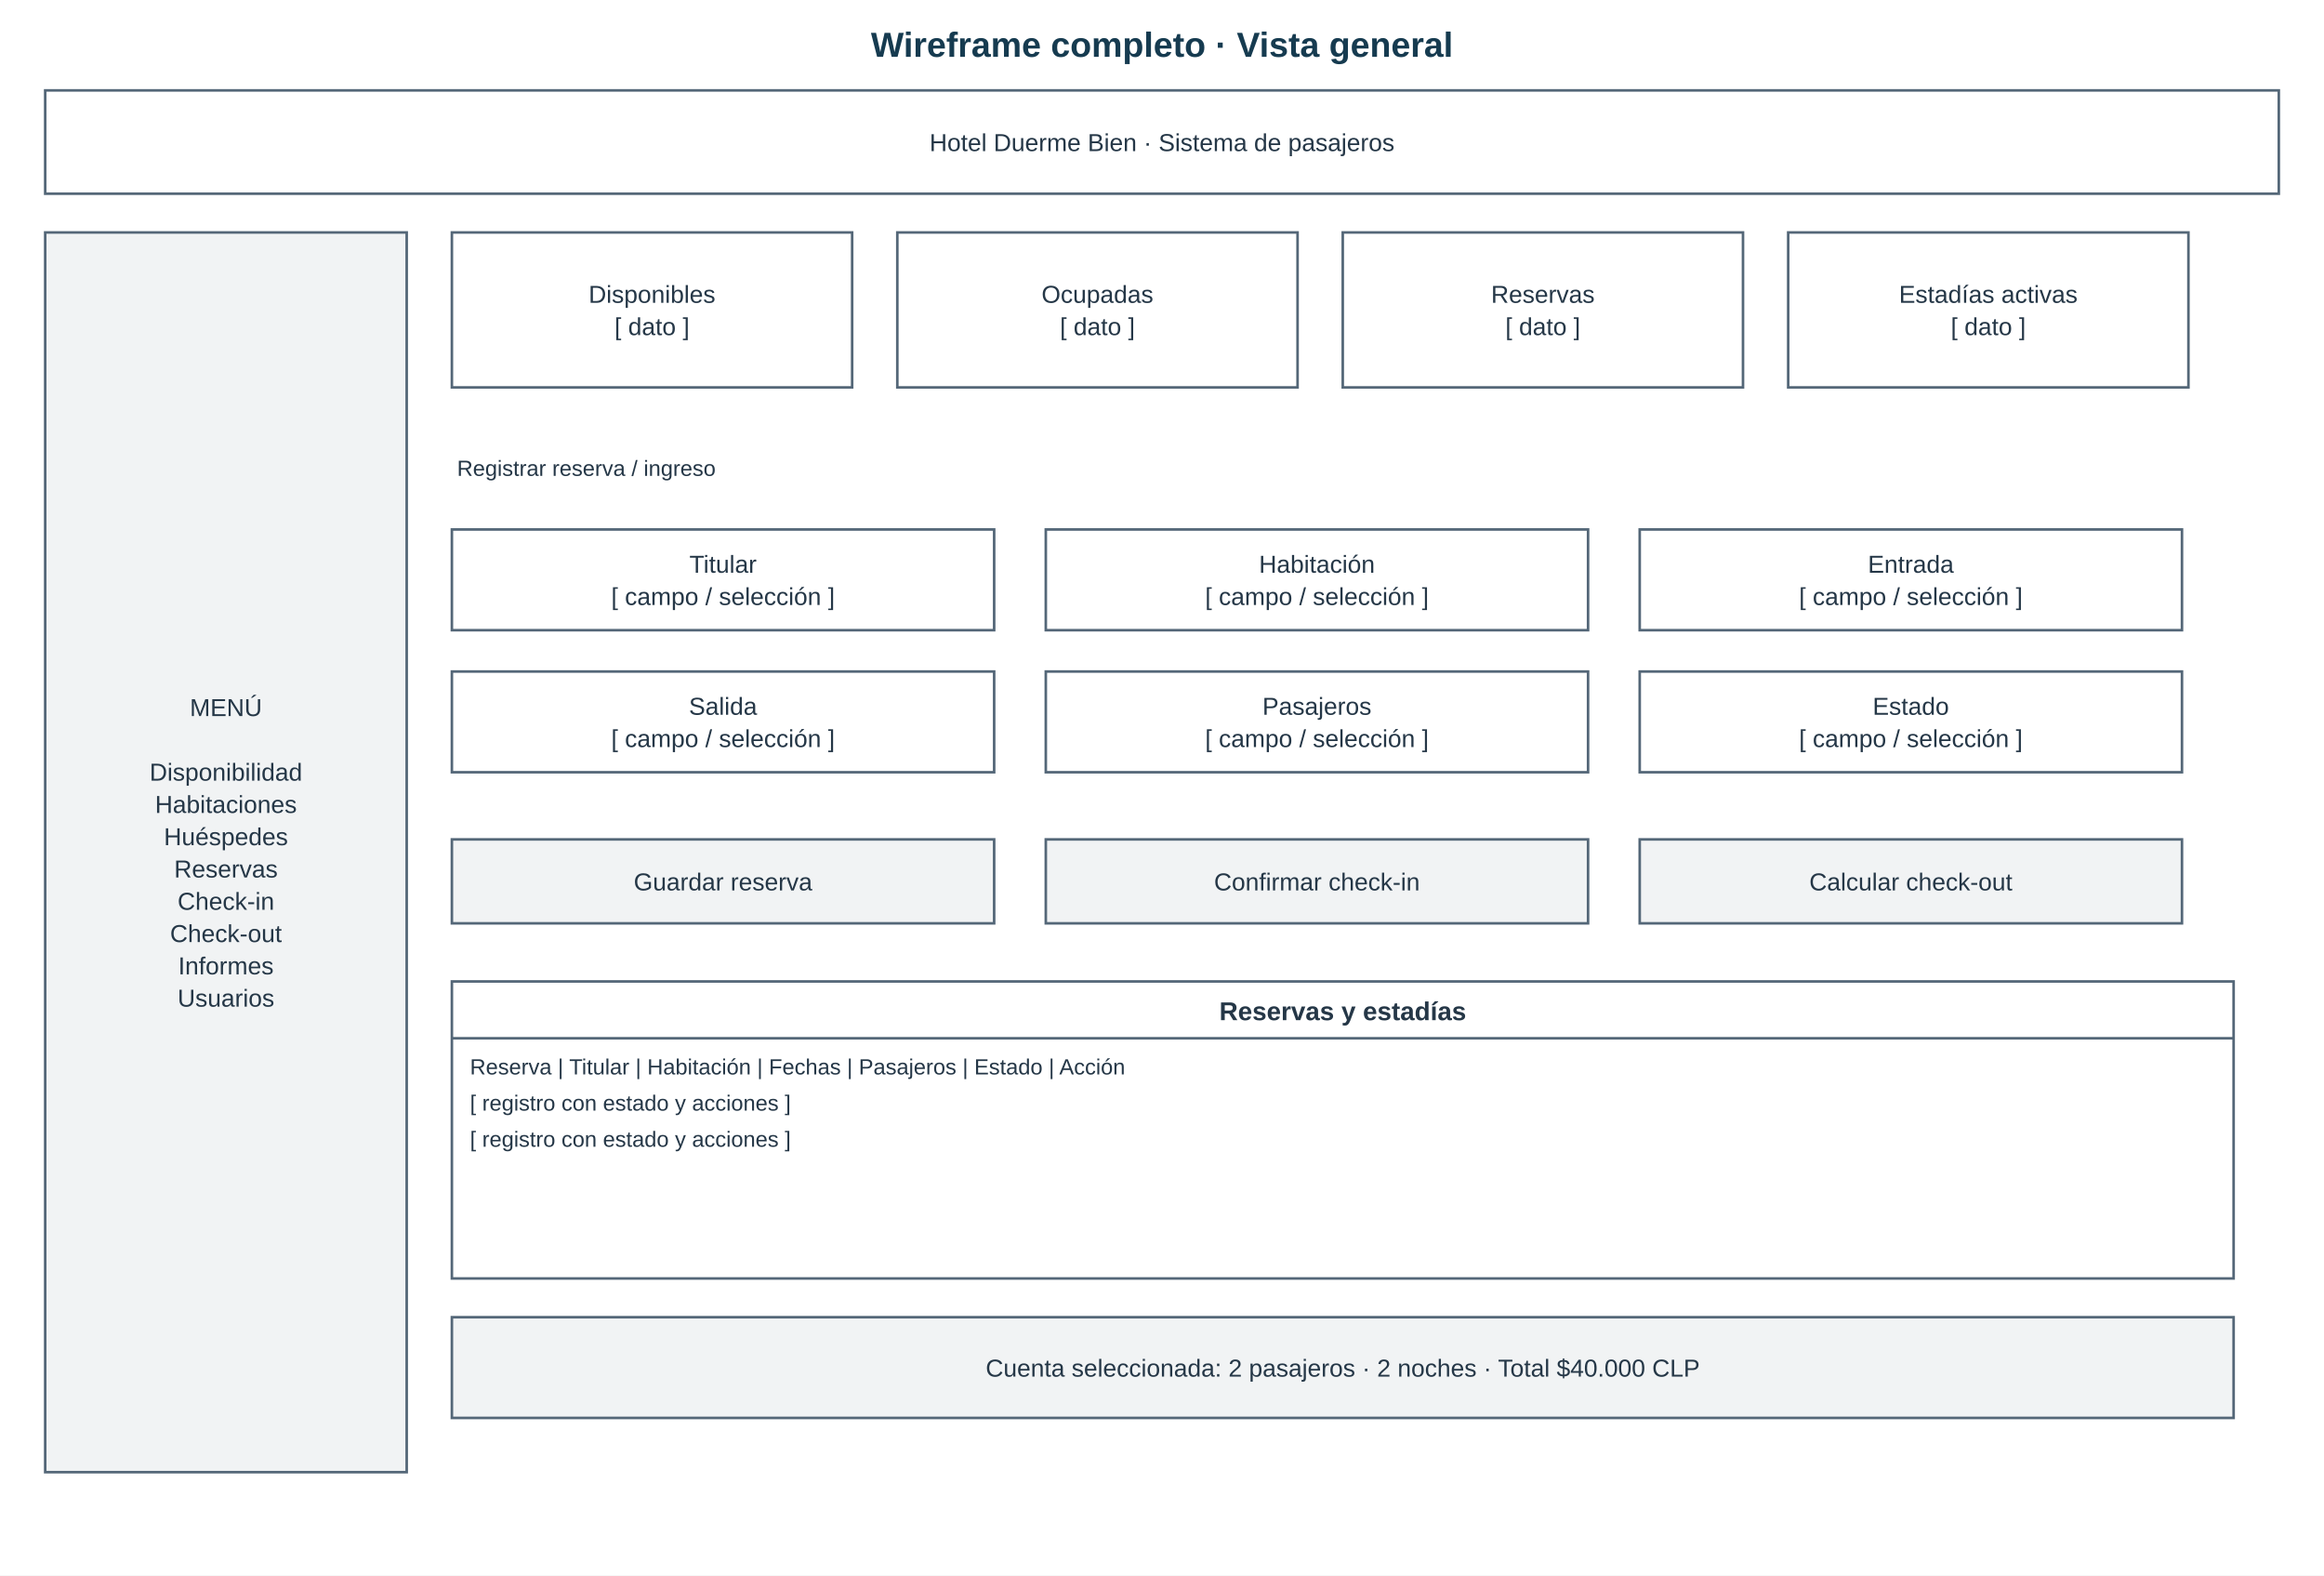
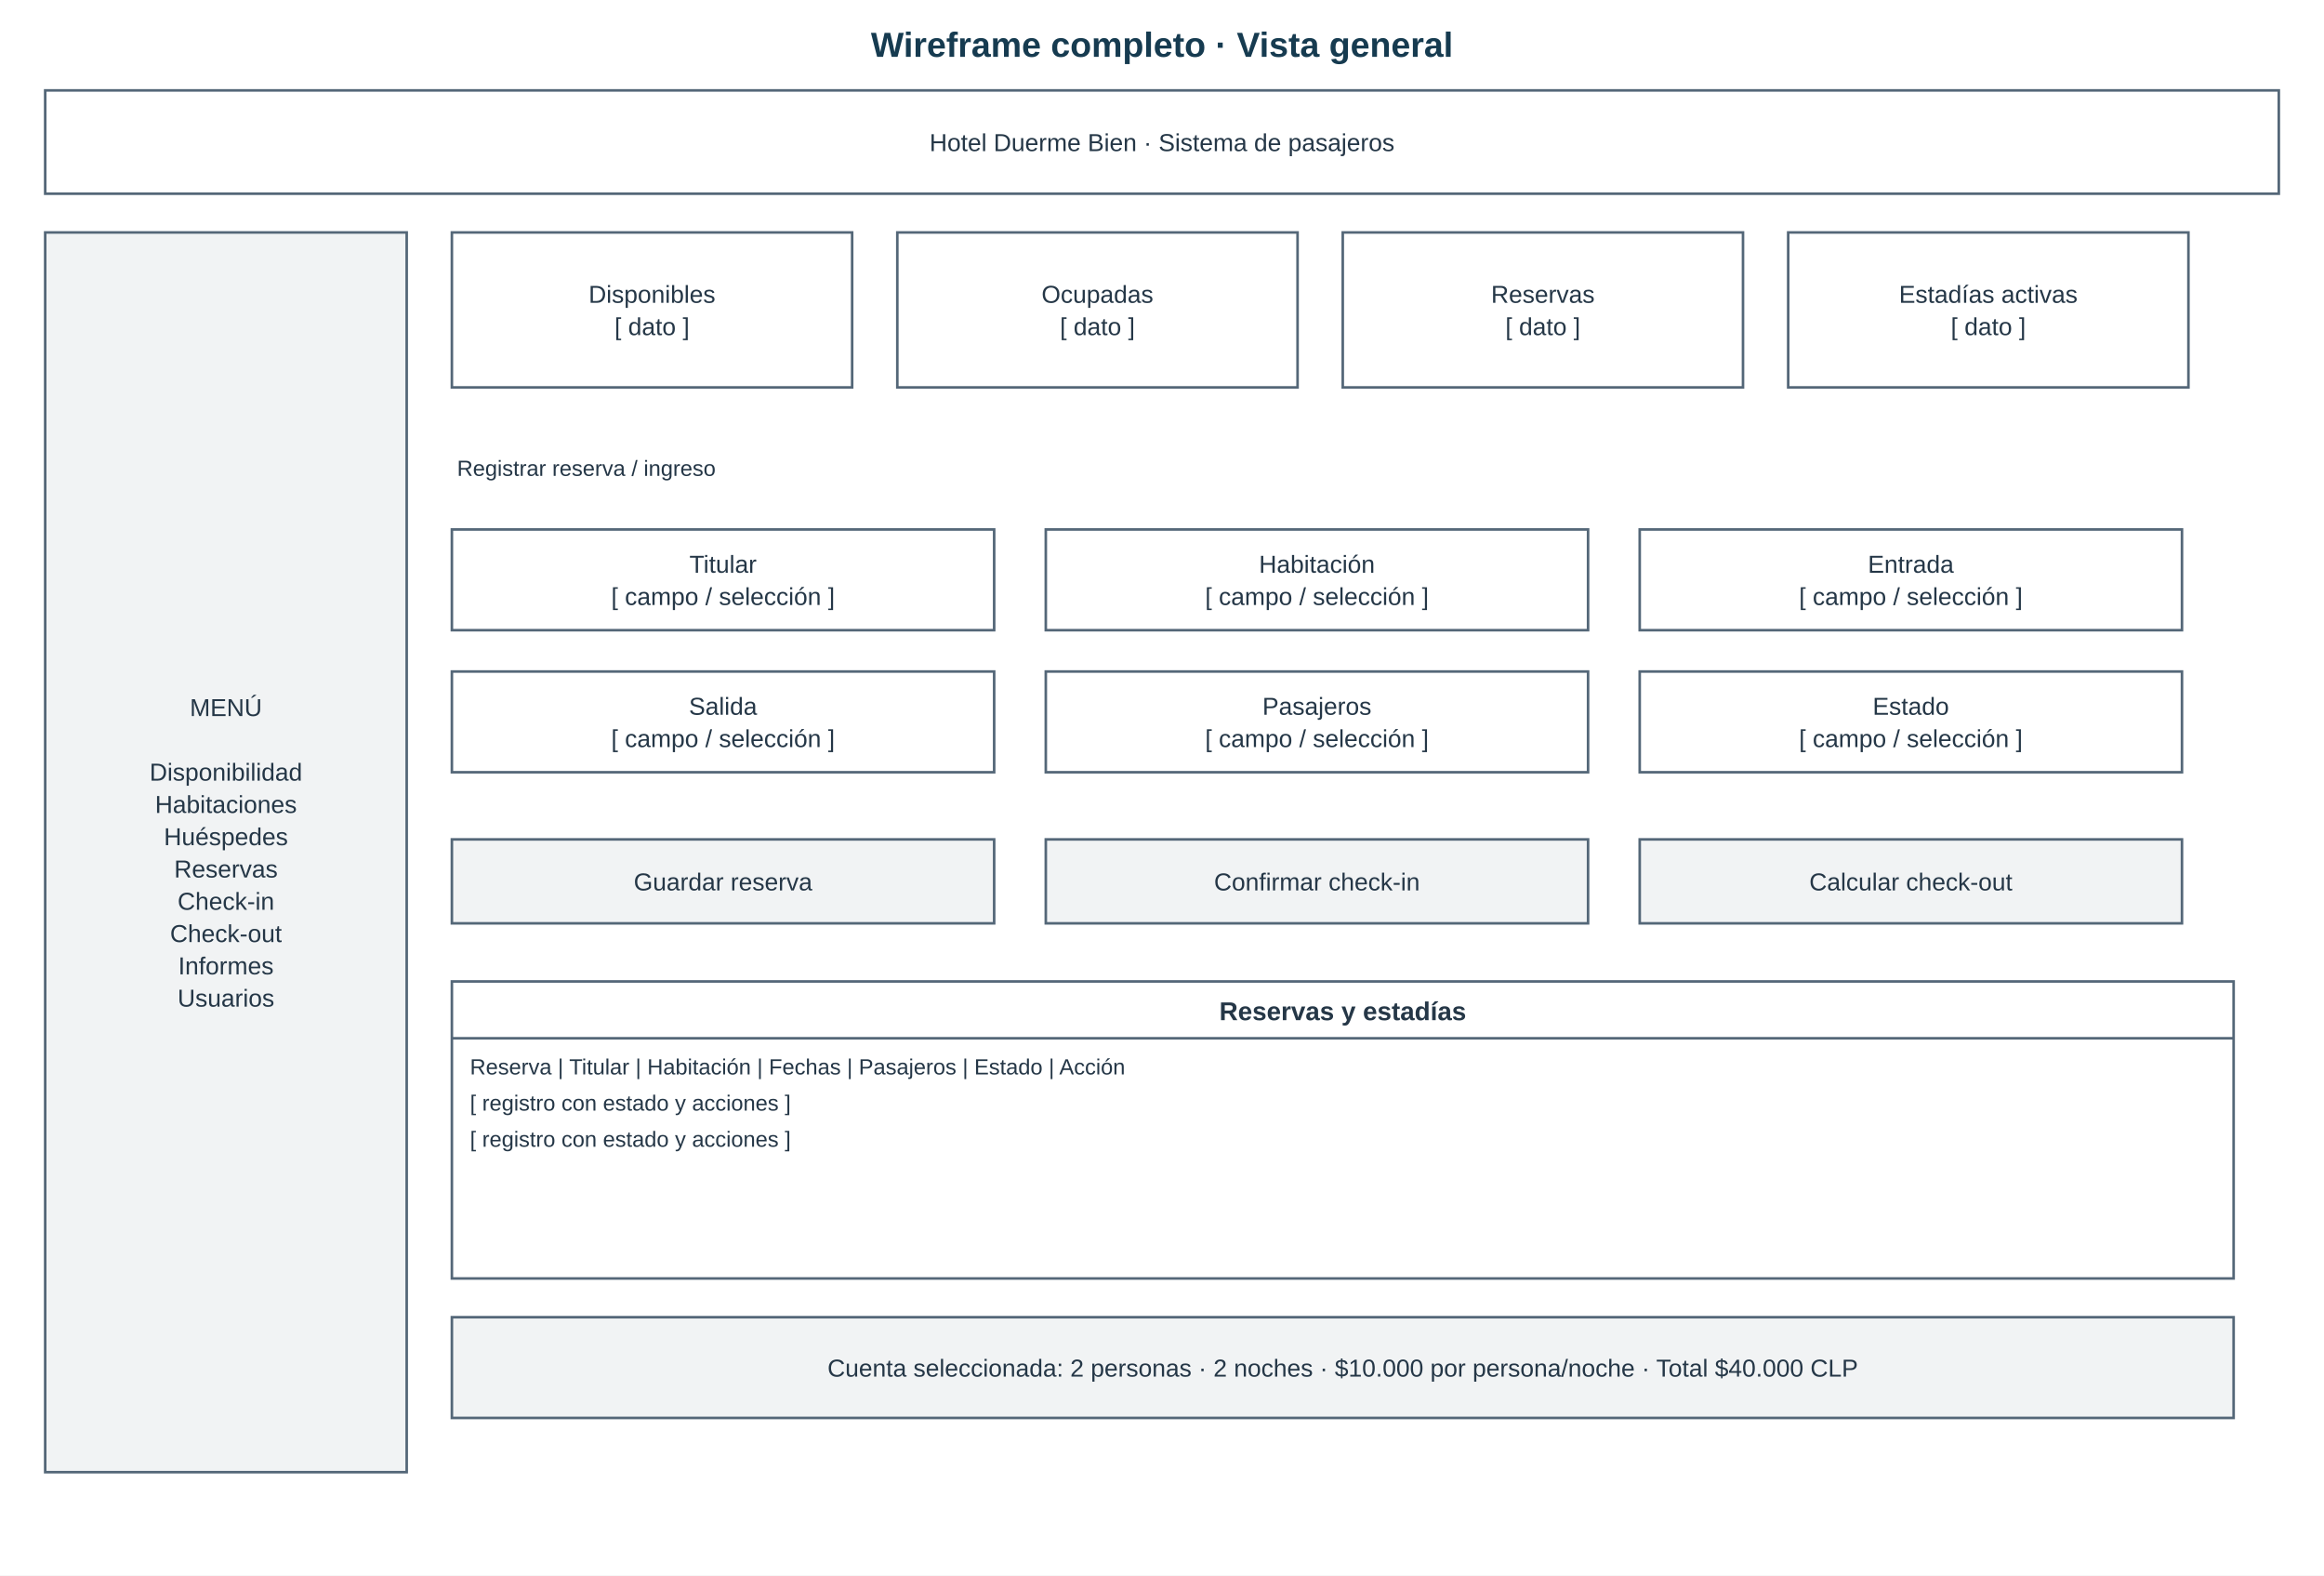
<svg xmlns="http://www.w3.org/2000/svg" width="1800" height="1220" viewBox="0 0 1800 1220">
  <rect width="100%" height="100%" fill="white" />
  <g font-family="Arial,sans-serif">
    <text x="900.0" y="44" font-size="27" text-anchor="middle" fill="#163b50" font-weight="bold">Wireframe completo · Vista general</text>
    <path d="M35,70 L1765,70 L1765,150 L35,150 Z" fill="#ffffff" stroke="#546778" stroke-width="2" />
    <text x="900.0" y="117.0" font-size="19" text-anchor="middle" fill="#253747" font-weight="normal">Hotel Duerme Bien · Sistema de pasajeros</text>
    <path d="M35,180 L315,180 L315,1140 L35,1140 Z" fill="#f1f3f4" stroke="#546778" stroke-width="2" />
    <text x="175.0" y="554.5" font-size="19" text-anchor="middle" fill="#253747" font-weight="normal">MENÚ</text>
    <text x="175.0" y="579.5" font-size="19" text-anchor="middle" fill="#253747" font-weight="normal" />
    <text x="175.0" y="604.5" font-size="19" text-anchor="middle" fill="#253747" font-weight="normal">Disponibilidad</text>
    <text x="175.0" y="629.5" font-size="19" text-anchor="middle" fill="#253747" font-weight="normal">Habitaciones</text>
    <text x="175.0" y="654.5" font-size="19" text-anchor="middle" fill="#253747" font-weight="normal">Huéspedes</text>
    <text x="175.0" y="679.5" font-size="19" text-anchor="middle" fill="#253747" font-weight="normal">Reservas</text>
    <text x="175.0" y="704.5" font-size="19" text-anchor="middle" fill="#253747" font-weight="normal">Check-in</text>
    <text x="175.0" y="729.5" font-size="19" text-anchor="middle" fill="#253747" font-weight="normal">Check-out</text>
    <text x="175.0" y="754.5" font-size="19" text-anchor="middle" fill="#253747" font-weight="normal">Informes</text>
    <text x="175.0" y="779.5" font-size="19" text-anchor="middle" fill="#253747" font-weight="normal">Usuarios</text>
    <path d="M350,180 L660,180 L660,300 L350,300 Z" fill="#ffffff" stroke="#546778" stroke-width="2" />
    <text x="505.0" y="234.5" font-size="19" text-anchor="middle" fill="#253747" font-weight="normal">Disponibles</text>
    <text x="505.0" y="259.5" font-size="19" text-anchor="middle" fill="#253747" font-weight="normal">[ dato ]</text>
    <path d="M695,180 L1005,180 L1005,300 L695,300 Z" fill="#ffffff" stroke="#546778" stroke-width="2" />
    <text x="850.0" y="234.5" font-size="19" text-anchor="middle" fill="#253747" font-weight="normal">Ocupadas</text>
    <text x="850.0" y="259.5" font-size="19" text-anchor="middle" fill="#253747" font-weight="normal">[ dato ]</text>
    <path d="M1040,180 L1350,180 L1350,300 L1040,300 Z" fill="#ffffff" stroke="#546778" stroke-width="2" />
    <text x="1195.0" y="234.5" font-size="19" text-anchor="middle" fill="#253747" font-weight="normal">Reservas</text>
    <text x="1195.0" y="259.5" font-size="19" text-anchor="middle" fill="#253747" font-weight="normal">[ dato ]</text>
    <path d="M1385,180 L1695,180 L1695,300 L1385,300 Z" fill="#ffffff" stroke="#546778" stroke-width="2" />
    <text x="1540.0" y="234.5" font-size="19" text-anchor="middle" fill="#253747" font-weight="normal">Estadías activas</text>
    <text x="1540.0" y="259.5" font-size="19" text-anchor="middle" fill="#253747" font-weight="normal">[ dato ]</text>
    <text x="354" y="368.5" font-size="17" text-anchor="start" fill="#253747" font-weight="normal">Registrar reserva / ingreso</text>
    <path d="M350,410 L770,410 L770,488 L350,488 Z" fill="#ffffff" stroke="#546778" stroke-width="2" />
    <text x="560.0" y="443.5" font-size="19" text-anchor="middle" fill="#253747" font-weight="normal">Titular</text>
    <text x="560.0" y="468.5" font-size="19" text-anchor="middle" fill="#253747" font-weight="normal">[ campo / selección ]</text>
    <path d="M810,410 L1230,410 L1230,488 L810,488 Z" fill="#ffffff" stroke="#546778" stroke-width="2" />
    <text x="1020.0" y="443.5" font-size="19" text-anchor="middle" fill="#253747" font-weight="normal">Habitación</text>
    <text x="1020.0" y="468.5" font-size="19" text-anchor="middle" fill="#253747" font-weight="normal">[ campo / selección ]</text>
    <path d="M1270,410 L1690,410 L1690,488 L1270,488 Z" fill="#ffffff" stroke="#546778" stroke-width="2" />
    <text x="1480.0" y="443.5" font-size="19" text-anchor="middle" fill="#253747" font-weight="normal">Entrada</text>
    <text x="1480.0" y="468.5" font-size="19" text-anchor="middle" fill="#253747" font-weight="normal">[ campo / selección ]</text>
    <path d="M350,520 L770,520 L770,598 L350,598 Z" fill="#ffffff" stroke="#546778" stroke-width="2" />
    <text x="560.0" y="553.5" font-size="19" text-anchor="middle" fill="#253747" font-weight="normal">Salida</text>
    <text x="560.0" y="578.5" font-size="19" text-anchor="middle" fill="#253747" font-weight="normal">[ campo / selección ]</text>
    <path d="M810,520 L1230,520 L1230,598 L810,598 Z" fill="#ffffff" stroke="#546778" stroke-width="2" />
    <text x="1020.0" y="553.5" font-size="19" text-anchor="middle" fill="#253747" font-weight="normal">Pasajeros</text>
    <text x="1020.0" y="578.5" font-size="19" text-anchor="middle" fill="#253747" font-weight="normal">[ campo / selección ]</text>
    <path d="M1270,520 L1690,520 L1690,598 L1270,598 Z" fill="#ffffff" stroke="#546778" stroke-width="2" />
    <text x="1480.0" y="553.5" font-size="19" text-anchor="middle" fill="#253747" font-weight="normal">Estado</text>
    <text x="1480.0" y="578.5" font-size="19" text-anchor="middle" fill="#253747" font-weight="normal">[ campo / selección ]</text>
    <path d="M350,650 L770,650 L770,715 L350,715 Z" fill="#f1f3f4" stroke="#546778" stroke-width="2" />
    <text x="560.0" y="689.5" font-size="19" text-anchor="middle" fill="#253747" font-weight="normal">Guardar reserva</text>
    <path d="M810,650 L1230,650 L1230,715 L810,715 Z" fill="#f1f3f4" stroke="#546778" stroke-width="2" />
    <text x="1020.0" y="689.5" font-size="19" text-anchor="middle" fill="#253747" font-weight="normal">Confirmar check-in</text>
    <path d="M1270,650 L1690,650 L1690,715 L1270,715 Z" fill="#f1f3f4" stroke="#546778" stroke-width="2" />
    <text x="1480.0" y="689.5" font-size="19" text-anchor="middle" fill="#253747" font-weight="normal">Calcular check-out</text>
    <path d="M350,760 L1730,760 L1730,990 L350,990 Z" fill="#ffffff" stroke="#546778" stroke-width="2" />
    <path d="M350,804 L1730,804" fill="none" stroke="#546778" stroke-width="2" />
    <text x="1040.0" y="790" font-size="20" text-anchor="middle" fill="#253747" font-weight="bold">Reservas y estadías</text>
    <text x="364" y="832" font-size="17" text-anchor="start" fill="#253747" font-weight="normal">Reserva | Titular | Habitación | Fechas | Pasajeros | Estado | Acción</text>
    <text x="364" y="860" font-size="17" text-anchor="start" fill="#253747" font-weight="normal">[ registro con estado y acciones ]</text>
    <text x="364" y="888" font-size="17" text-anchor="start" fill="#253747" font-weight="normal">[ registro con estado y acciones ]</text>
    <path d="M350,1020 L1730,1020 L1730,1098 L350,1098 Z" fill="#f1f3f4" stroke="#546778" stroke-width="2" />
-     <text x="1040.0" y="1066.0" font-size="19" text-anchor="middle" fill="#253747" font-weight="normal">Cuenta seleccionada: 2 pasajeros · 2 noches · Total $40.000 CLP</text>
+     <text x="1040.0" y="1066.0" font-size="19" text-anchor="middle" fill="#253747" font-weight="normal">Cuenta seleccionada: 2 personas · 2 noches · $10.000 por persona/noche · Total $40.000 CLP</text>
  </g>
</svg>
